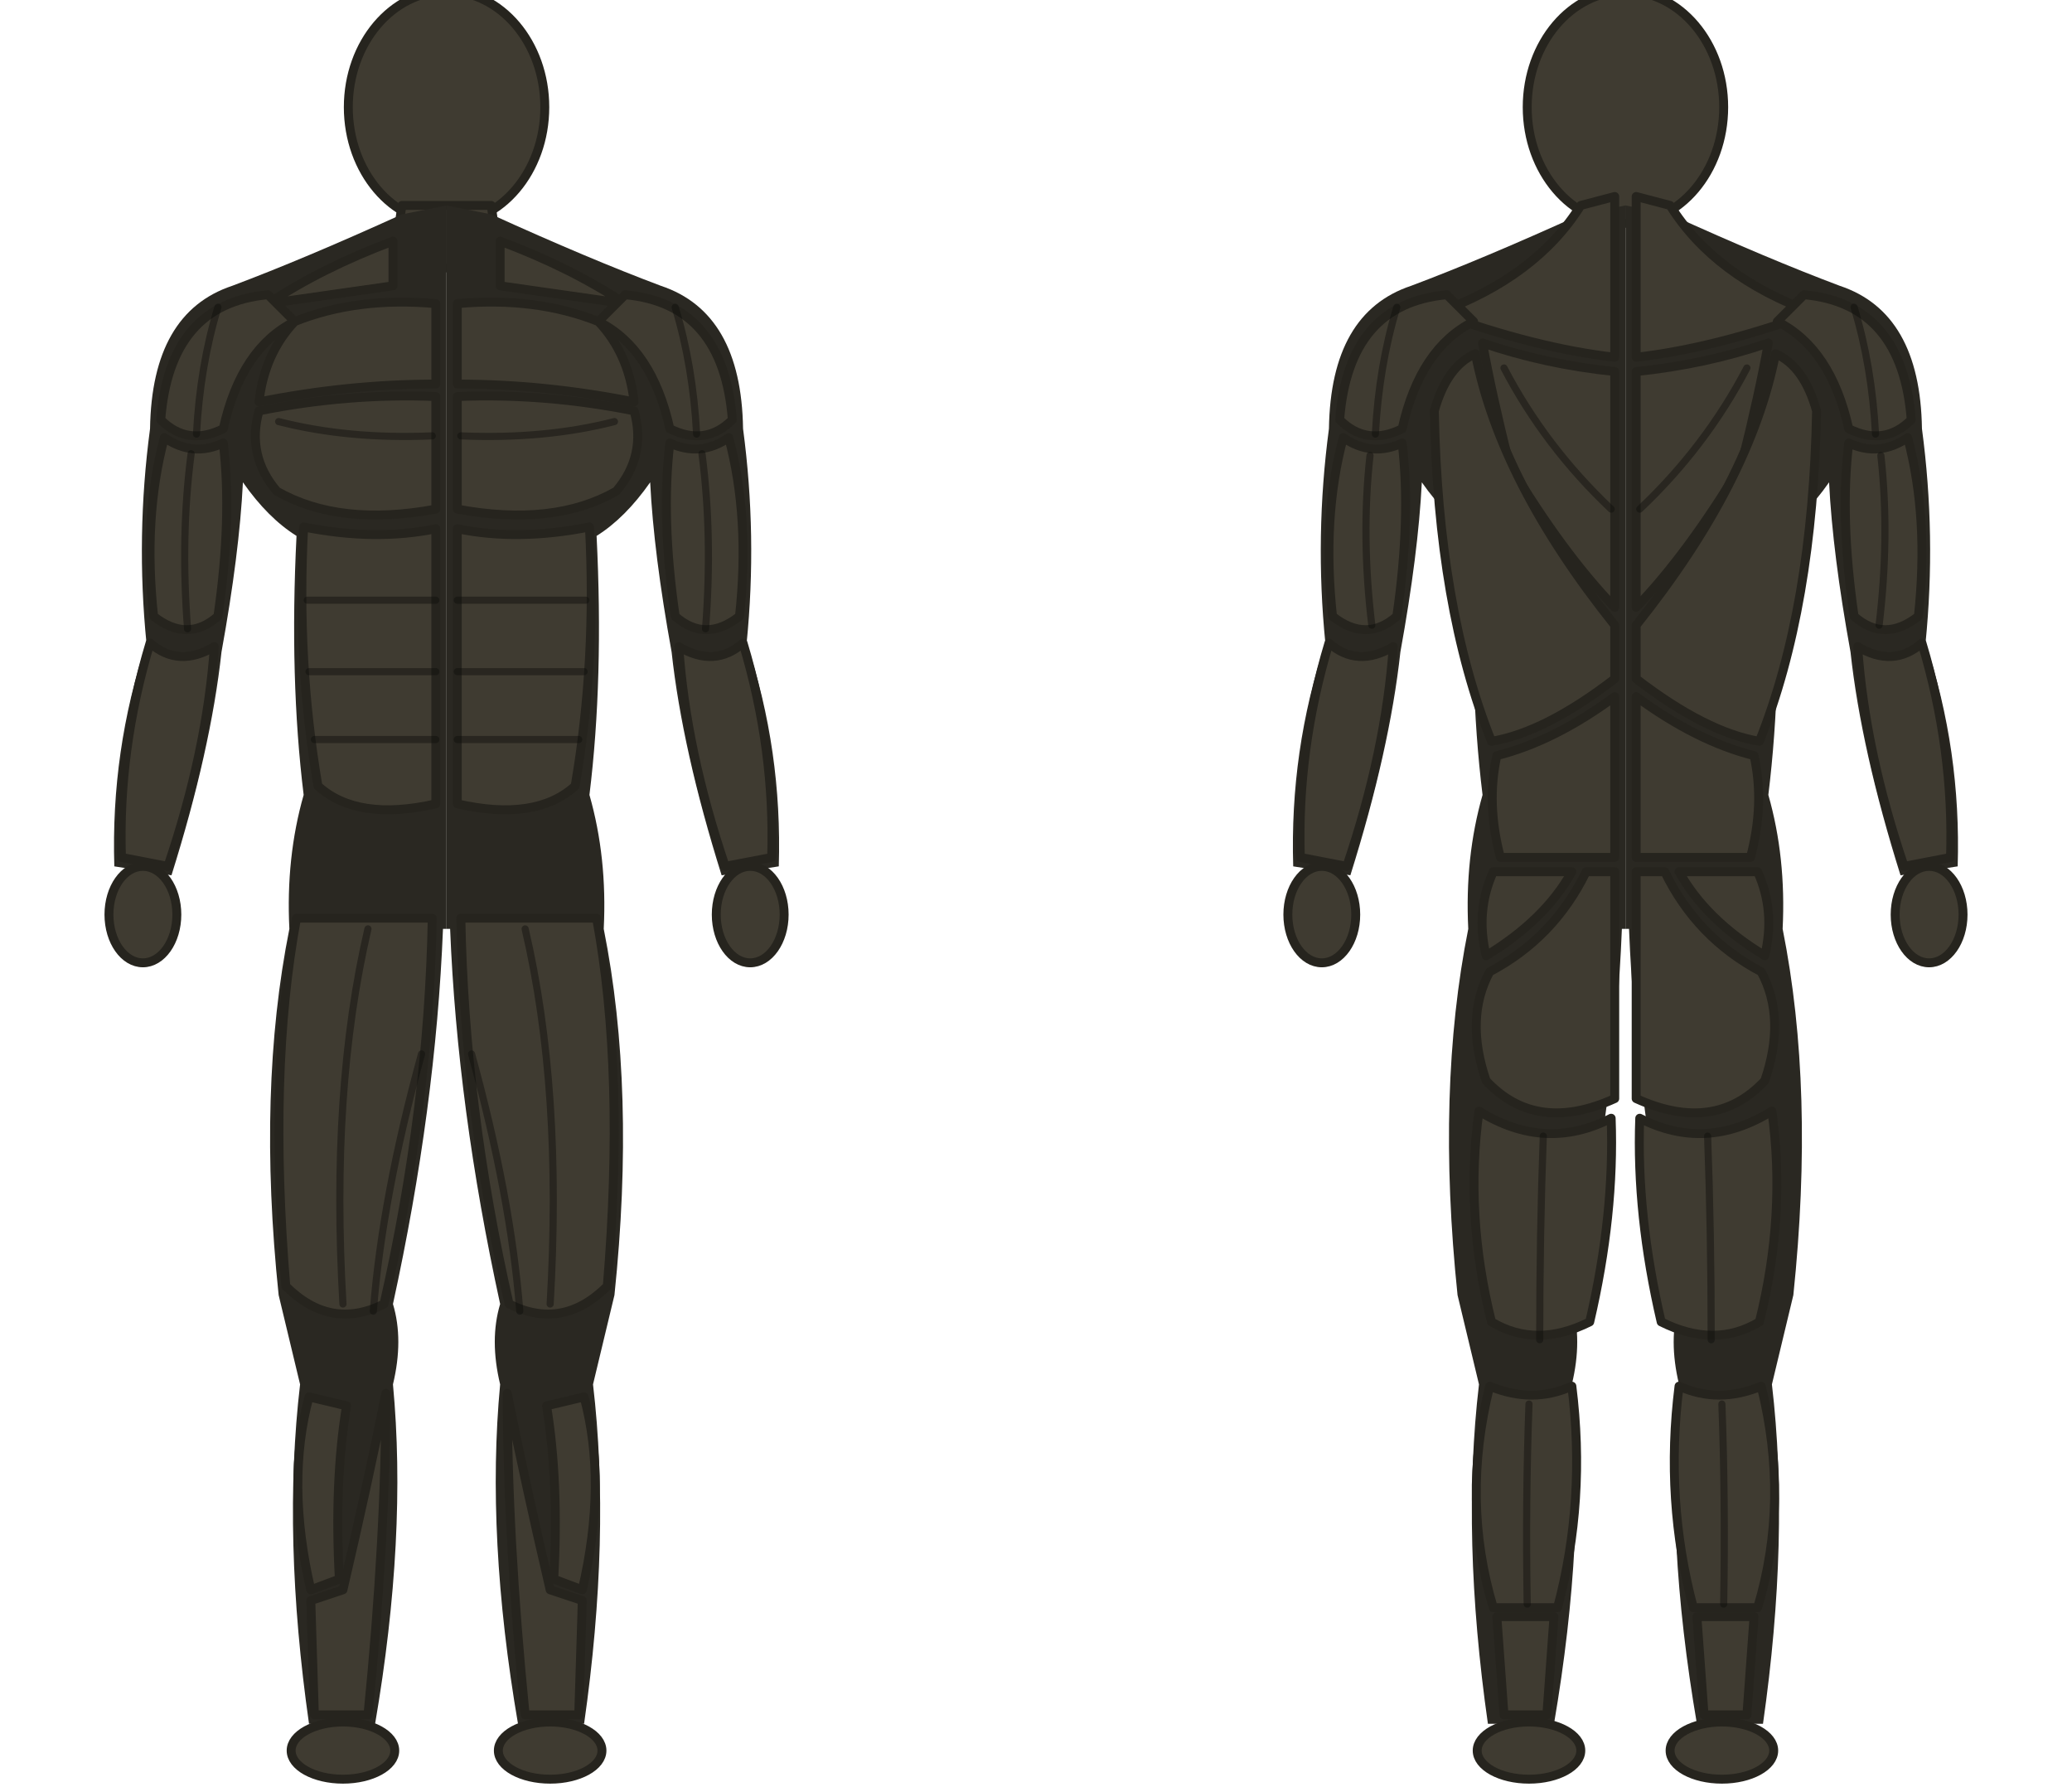
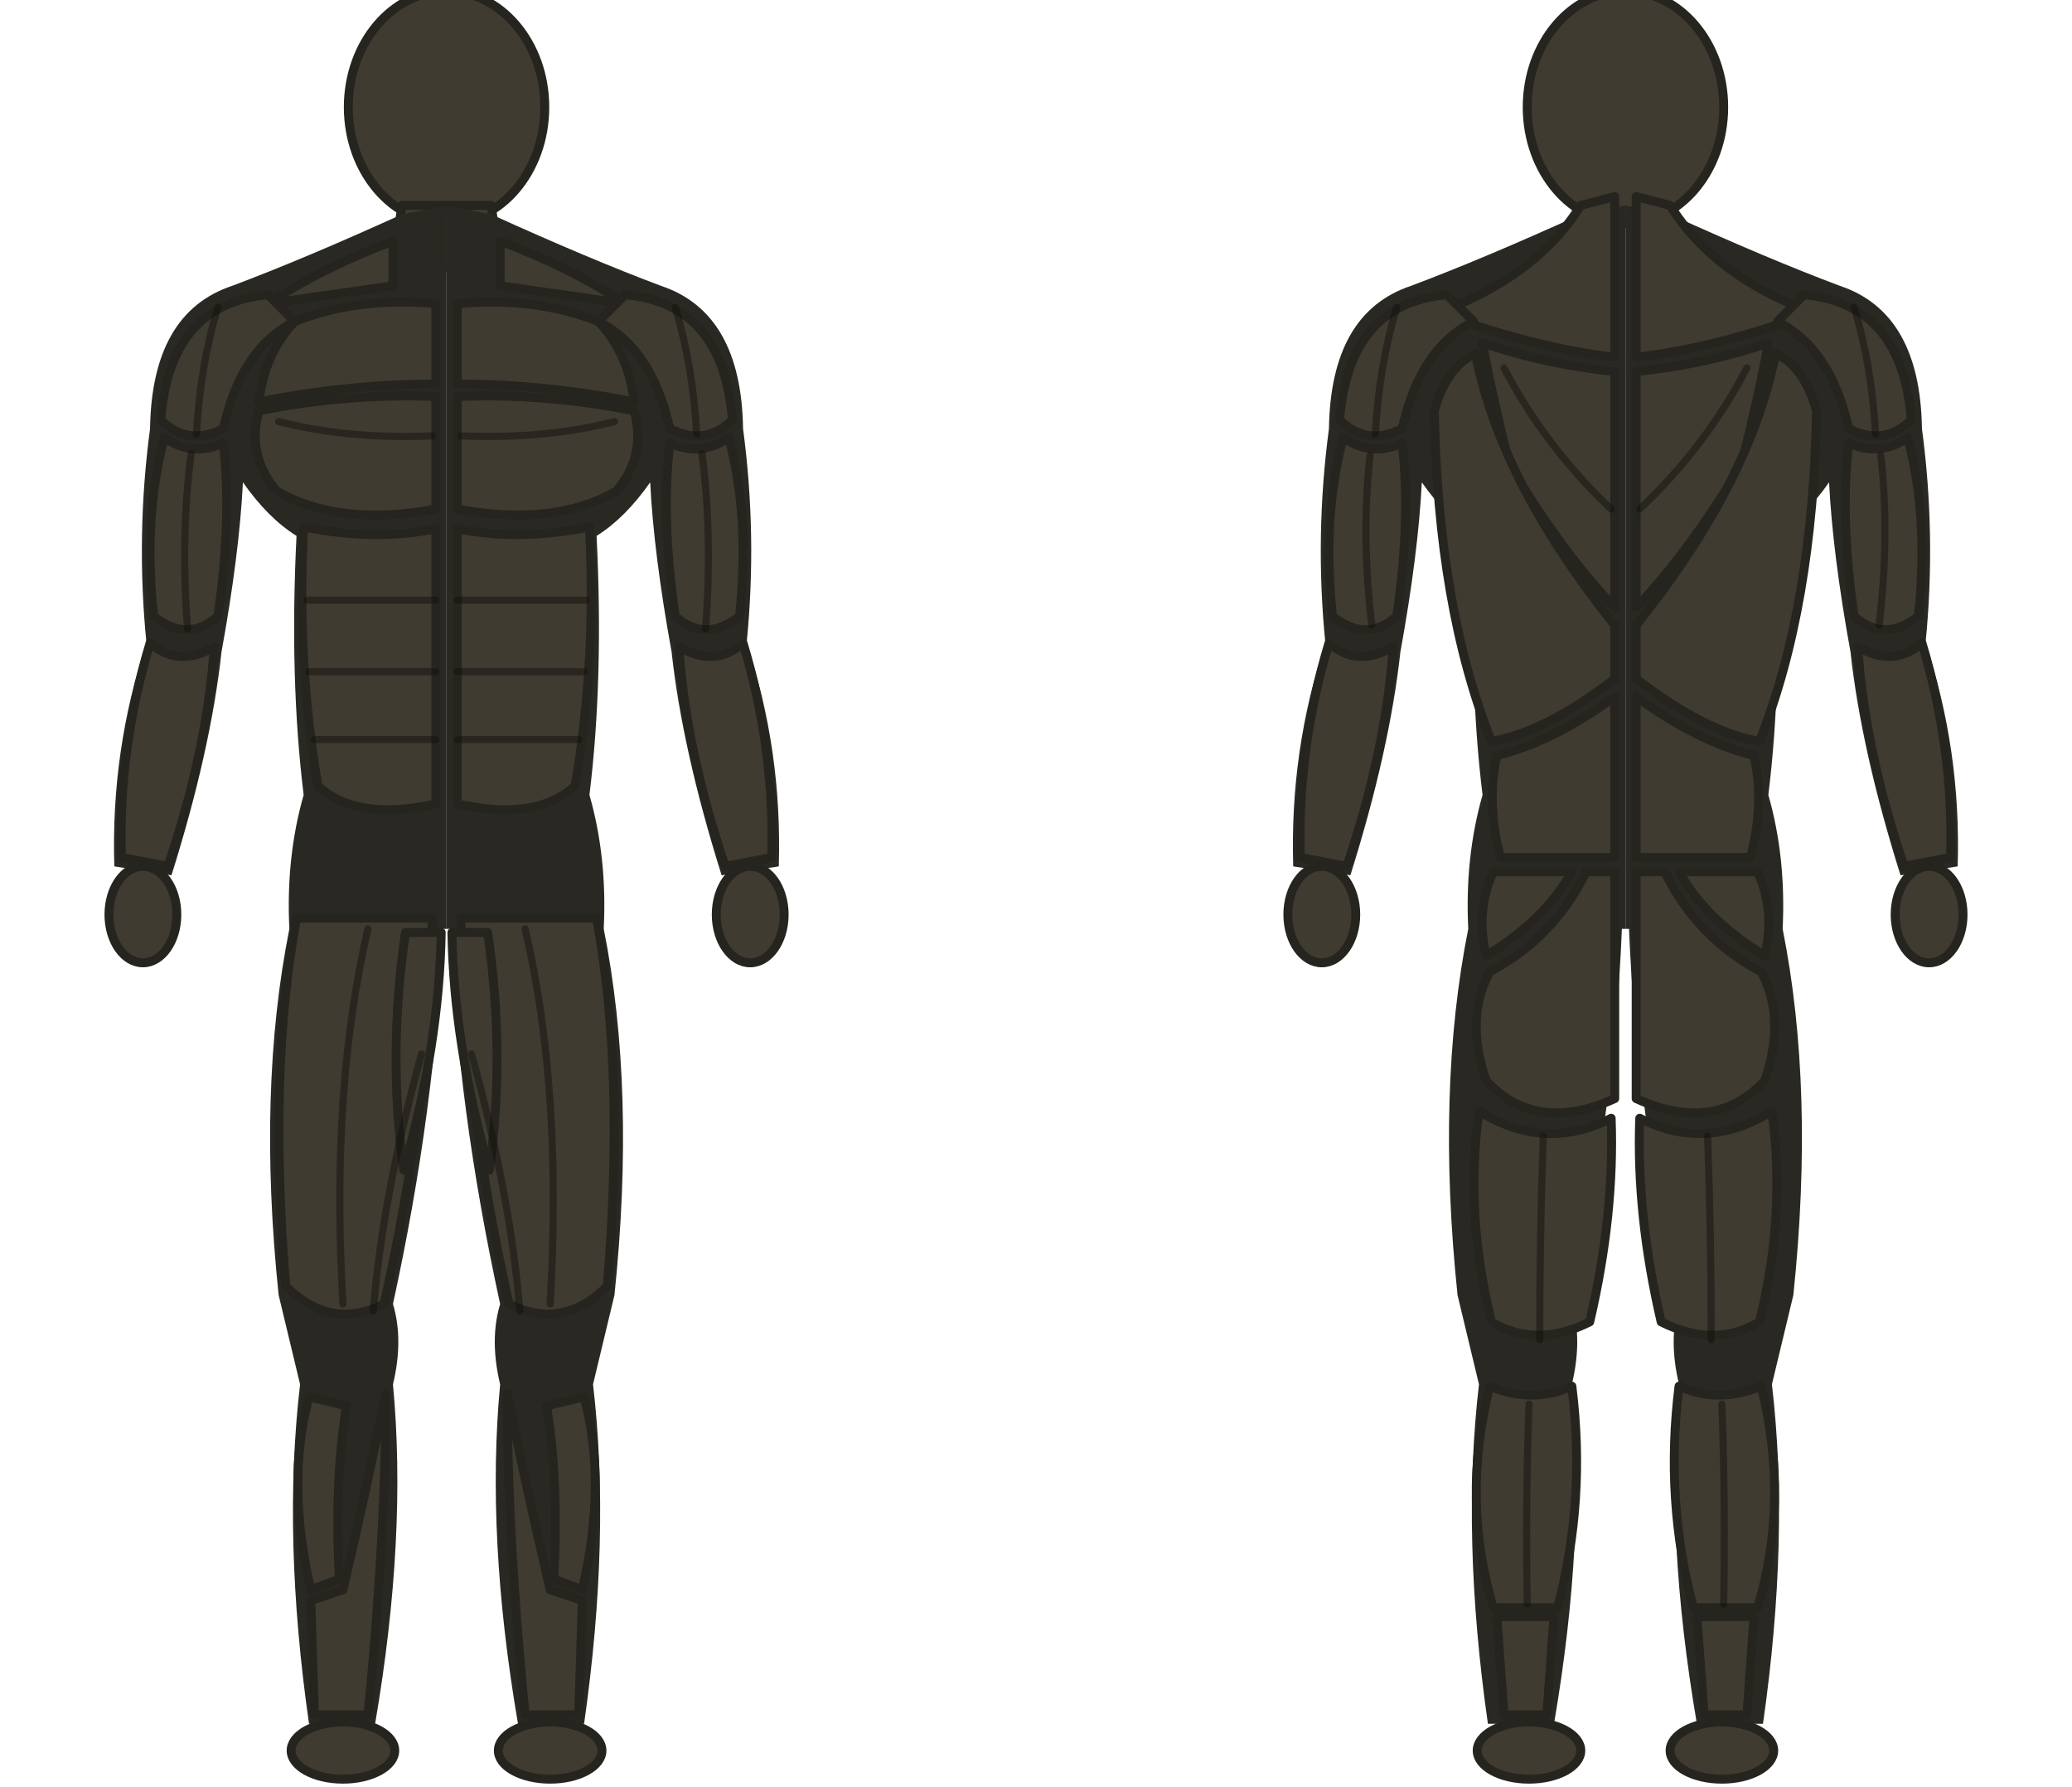
<svg xmlns="http://www.w3.org/2000/svg" class="vk-musculos" viewBox="2 2 116 100" role="img" aria-label="Músculos trabajados">
  <style>[data-zona]{fill:#3F3B31;stroke:#26241E;stroke-width:.5;stroke-linejoin:round}</style>
  <ellipse cx="27" cy="8" rx="5.5" ry="6.5" fill="#3F3B31" stroke="#26241E" stroke-width="0.5" stroke-linejoin="round">
</ellipse>
  <path d="M24.5 13.5 L29.5 13.5 L30 17 L24 17 Z" fill="#3F3B31" stroke="#26241E" stroke-width="0.5" stroke-linejoin="round">
</path>
  <path d="M27 13.5 L24.5 14 Q19 16.5 15 18 Q10.5 19.5 10.4 26 Q9.6 32 10.2 38 Q8.2 44 8.4 50.5 L11.6 51 Q13.8 44 14.4 38.5 Q15.4 33 15.6 29 Q17 31 18.6 32 Q18.2 40 19 46.5 Q18 50 18.2 54 Q16.4 63 17.6 74.5 Q18.2 77 18.8 79.5 Q17.8 88 19.3 98.5 L23 98.5 Q24.8 88 24 79.5 Q24.6 77 24 75 Q26.4 64 26.8 54 L27 54 Z" fill="#2A2822">
</path>
  <path d="M24 15.5 Q20 17 17 19 L24 18 Z" data-zona="trapecio" stroke-width="0.5" stroke-linejoin="round">
</path>
  <path d="M17 18.5 Q11.5 19 11 25.5 Q12.5 27 14.5 26 Q15.5 21.5 18.5 20 Z" data-zona="hombros" stroke-width="0.5" stroke-linejoin="round">
</path>
  <path d="M18.5 20 Q22 18.6 26.4 19 L26.4 23.5 Q21.5 23.5 16.5 24.5 Q16.8 21.8 18.5 20 Z" data-zona="pechoSup" stroke-width="0.5" stroke-linejoin="round">
</path>
  <path d="M16.5 25 Q21.5 24 26.4 24.2 L26.4 30.5 Q21 31.5 17.5 29.5 Q15.8 27.5 16.5 25 Z" data-zona="pechoInf" stroke-width="0.5" stroke-linejoin="round">
</path>
  <path d="M11.2 26.5 Q10 31 10.6 36.5 Q12.5 38 14.2 36.5 Q15 31 14.5 26.8 Q12.8 27.6 11.2 26.5 Z" data-zona="biceps" stroke-width="0.5" stroke-linejoin="round">
</path>
  <path d="M19 31.5 Q23 32.3 26.4 31.6 L26.4 47 Q22 48 19.8 46 Q18.6 39 19 31.5 Z" data-zona="core" stroke-width="0.5" stroke-linejoin="round">
</path>
  <path d="M18.6 53.4 Q17 62 18 74 Q20.5 76.5 23.5 75 Q26 64 26.2 53.4 Z" data-zona="cuadriceps" stroke-width="0.5" stroke-linejoin="round">
+ </path>
+   <path d="M24.7 54.2 L26.7 54.2 Q26.6 60.5 24.6 67.5 Q23.7 61 24.7 54.2 Z" data-zona="aductores" stroke-width="0.5" stroke-linejoin="round">
</path>
  <path d="M10.4 38 Q8.6 44 8.8 50 L11.4 50.5 Q13.6 44 14 38.2 Q12 39.4 10.4 38 Z" fill="#3F3B31" stroke="#26241E" stroke-width="0.5" stroke-linejoin="round">
</path>
  <path d="M19.3 80.2 Q18 85 19.4 91 L21 90.4 Q20.7 85 21.4 80.7 Z" data-zona="gemelos" stroke-width="0.5" stroke-linejoin="round">
</path>
  <path d="M19.4 91.6 L21.2 91 Q22.6 85 23.6 80 Q23.6 88 22.6 98 L19.6 98 Z" fill="#3F3B31" stroke="#26241E" stroke-width="0.5" stroke-linejoin="round">
</path>
  <ellipse cx="10" cy="53.2" rx="1.9" ry="2.7" fill="#3F3B31" stroke="#26241E" stroke-width="0.5" stroke-linejoin="round">
</ellipse>
  <ellipse cx="21.2" cy="100" rx="2.9" ry="1.6" fill="#3F3B31" stroke="#26241E" stroke-width="0.5" stroke-linejoin="round">
</ellipse>
  <path d="M14.2 19.2 Q13.2 22.5 13 26.3" fill="none" stroke="#0E0E0C" stroke-opacity="0.45" stroke-width="0.4" stroke-linecap="round">
</path>
  <path d="M12.7 27.4 Q12.1 32 12.5 37.2" fill="none" stroke="#0E0E0C" stroke-opacity="0.45" stroke-width="0.4" stroke-linecap="round">
</path>
  <path d="M19.2 35.6 L26.4 35.6" fill="none" stroke="#0E0E0C" stroke-opacity="0.45" stroke-width="0.4" stroke-linecap="round">
</path>
  <path d="M19.3 39.6 L26.4 39.6" fill="none" stroke="#0E0E0C" stroke-opacity="0.45" stroke-width="0.4" stroke-linecap="round">
</path>
  <path d="M19.6 43.4 L26.4 43.4" fill="none" stroke="#0E0E0C" stroke-opacity="0.45" stroke-width="0.4" stroke-linecap="round">
</path>
  <path d="M22.6 54 Q20.5 63 21.2 75" fill="none" stroke="#0E0E0C" stroke-opacity="0.45" stroke-width="0.4" stroke-linecap="round">
</path>
  <path d="M25.6 61 Q23.4 69 22.9 75.4" fill="none" stroke="#0E0E0C" stroke-opacity="0.45" stroke-width="0.4" stroke-linecap="round">
</path>
  <path d="M17.6 25.6 Q21.5 26.6 26.2 26.4" fill="none" stroke="#0E0E0C" stroke-opacity="0.45" stroke-width="0.4" stroke-linecap="round">
</path>
  <g transform="matrix(-1 0 0 1 54 0)">
    <path d="M27 13.5 L24.5 14 Q19 16.5 15 18 Q10.5 19.5 10.4 26 Q9.6 32 10.2 38 Q8.2 44 8.4 50.5 L11.6 51 Q13.8 44 14.4 38.5 Q15.4 33 15.6 29 Q17 31 18.6 32 Q18.2 40 19 46.5 Q18 50 18.2 54 Q16.4 63 17.6 74.5 Q18.2 77 18.8 79.5 Q17.8 88 19.3 98.5 L23 98.5 Q24.8 88 24 79.5 Q24.6 77 24 75 Q26.4 64 26.8 54 L27 54 Z" fill="#2A2822">
</path>
    <path d="M24 15.5 Q20 17 17 19 L24 18 Z" data-zona="trapecio" stroke-width="0.5" stroke-linejoin="round">
</path>
    <path d="M17 18.5 Q11.5 19 11 25.5 Q12.5 27 14.5 26 Q15.5 21.5 18.5 20 Z" data-zona="hombros" stroke-width="0.5" stroke-linejoin="round">
</path>
    <path d="M18.5 20 Q22 18.6 26.4 19 L26.4 23.5 Q21.5 23.5 16.5 24.5 Q16.8 21.8 18.5 20 Z" data-zona="pechoSup" stroke-width="0.5" stroke-linejoin="round">
</path>
    <path d="M16.5 25 Q21.5 24 26.4 24.2 L26.4 30.5 Q21 31.5 17.5 29.5 Q15.8 27.5 16.5 25 Z" data-zona="pechoInf" stroke-width="0.5" stroke-linejoin="round">
</path>
    <path d="M11.2 26.5 Q10 31 10.6 36.5 Q12.5 38 14.2 36.5 Q15 31 14.5 26.8 Q12.8 27.6 11.2 26.5 Z" data-zona="biceps" stroke-width="0.5" stroke-linejoin="round">
</path>
    <path d="M19 31.5 Q23 32.3 26.4 31.6 L26.4 47 Q22 48 19.8 46 Q18.6 39 19 31.5 Z" data-zona="core" stroke-width="0.5" stroke-linejoin="round">
</path>
    <path d="M18.6 53.4 Q17 62 18 74 Q20.5 76.5 23.5 75 Q26 64 26.2 53.4 Z" data-zona="cuadriceps" stroke-width="0.5" stroke-linejoin="round">
+ </path>
+     <path d="M24.7 54.2 L26.7 54.2 Q26.6 60.5 24.6 67.5 Q23.7 61 24.7 54.2 Z" data-zona="aductores" stroke-width="0.5" stroke-linejoin="round">
</path>
    <path d="M10.4 38 Q8.6 44 8.8 50 L11.4 50.5 Q13.6 44 14 38.2 Q12 39.4 10.4 38 Z" fill="#3F3B31" stroke="#26241E" stroke-width="0.5" stroke-linejoin="round">
</path>
    <path d="M19.3 80.2 Q18 85 19.4 91 L21 90.4 Q20.7 85 21.4 80.7 Z" data-zona="gemelos" stroke-width="0.5" stroke-linejoin="round">
</path>
    <path d="M19.4 91.6 L21.2 91 Q22.6 85 23.6 80 Q23.6 88 22.6 98 L19.6 98 Z" fill="#3F3B31" stroke="#26241E" stroke-width="0.5" stroke-linejoin="round">
</path>
    <ellipse cx="10" cy="53.2" rx="1.9" ry="2.7" fill="#3F3B31" stroke="#26241E" stroke-width="0.5" stroke-linejoin="round">
</ellipse>
    <ellipse cx="21.2" cy="100" rx="2.9" ry="1.6" fill="#3F3B31" stroke="#26241E" stroke-width="0.5" stroke-linejoin="round">
</ellipse>
    <path d="M14.2 19.2 Q13.2 22.5 13 26.3" fill="none" stroke="#0E0E0C" stroke-opacity="0.45" stroke-width="0.4" stroke-linecap="round">
</path>
    <path d="M12.7 27.4 Q12.1 32 12.5 37.2" fill="none" stroke="#0E0E0C" stroke-opacity="0.45" stroke-width="0.4" stroke-linecap="round">
</path>
    <path d="M19.2 35.6 L26.4 35.6" fill="none" stroke="#0E0E0C" stroke-opacity="0.45" stroke-width="0.4" stroke-linecap="round">
</path>
    <path d="M19.3 39.6 L26.4 39.6" fill="none" stroke="#0E0E0C" stroke-opacity="0.45" stroke-width="0.4" stroke-linecap="round">
</path>
    <path d="M19.6 43.4 L26.4 43.4" fill="none" stroke="#0E0E0C" stroke-opacity="0.45" stroke-width="0.4" stroke-linecap="round">
</path>
    <path d="M22.6 54 Q20.5 63 21.2 75" fill="none" stroke="#0E0E0C" stroke-opacity="0.45" stroke-width="0.4" stroke-linecap="round">
</path>
    <path d="M25.6 61 Q23.4 69 22.9 75.4" fill="none" stroke="#0E0E0C" stroke-opacity="0.45" stroke-width="0.4" stroke-linecap="round">
</path>
    <path d="M17.6 25.6 Q21.5 26.6 26.2 26.4" fill="none" stroke="#0E0E0C" stroke-opacity="0.45" stroke-width="0.4" stroke-linecap="round">
</path>
  </g>
  <ellipse cx="93" cy="8" rx="5.5" ry="6.5" fill="#3F3B31" stroke="#26241E" stroke-width="0.5" stroke-linejoin="round">
</ellipse>
  <path d="M93 13.5 L90.5 14 Q85 16.5 81 18 Q76.5 19.5 76.4 26 Q75.6 32 76.2 38 Q74.2 44 74.4 50.5 L77.6 51 Q79.8 44 80.4 38.5 Q81.4 33 81.6 29 Q83 31 84.6 32 Q84.2 40 85 46.5 Q84 50 84.2 54 Q82.4 63 83.6 74.5 Q84.2 77 84.8 79.5 Q83.8 88 85.3 98.5 L89 98.5 Q90.8 88 90 79.5 Q90.6 77 90 75 Q92.4 64 92.8 54 L93 54 Z" fill="#2A2822">
</path>
  <path d="M92.4 13 L92.4 22 Q88 21.5 82.5 19.5 Q88 17.5 90.5 13.5 Z" data-zona="trapecio" stroke-width="0.5" stroke-linejoin="round">
</path>
  <path d="M83 18.5 Q77.5 19 77 25.5 Q78.5 27 80.5 26 Q81.5 21.5 84.5 20 Z" data-zona="hombros" stroke-width="0.5" stroke-linejoin="round">
</path>
  <path d="M92.4 22.8 L92.4 36 Q89.5 33 86.5 28 Q85.5 24 85 21.2 Q88.5 22.4 92.4 22.8 Z" data-zona="espaldaMedia" stroke-width="0.5" stroke-linejoin="round">
</path>
  <path d="M84.6 21.8 Q86 29 92.4 37 L92.4 40 Q88.5 43 85.5 43.5 Q82.5 36 82.3 25 Q83 22.5 84.6 21.8 Z" data-zona="dorsales" stroke-width="0.5" stroke-linejoin="round">
</path>
  <path d="M85.8 44.3 Q89 43.5 92.4 41 L92.4 50 L86 50 Q85.2 47 85.8 44.3 Z" data-zona="lumbar" stroke-width="0.5" stroke-linejoin="round">
</path>
  <path d="M77.2 26.5 Q76 31 76.6 36.5 Q78.5 38 80.2 36.5 Q81 31 80.5 26.8 Q78.8 27.6 77.2 26.5 Z" data-zona="triceps" stroke-width="0.5" stroke-linejoin="round">
</path>
  <path d="M76.4 38 Q74.6 44 74.8 50 L77.4 50.5 Q79.6 44 80 38.2 Q78 39.4 76.4 38 Z" fill="#3F3B31" stroke="#26241E" stroke-width="0.5" stroke-linejoin="round">
</path>
  <path d="M85.6 50.8 L90 50.8 Q88.5 53.5 85.2 55.5 Q84.6 53 85.6 50.8 Z" data-zona="gluteoMedio" stroke-width="0.5" stroke-linejoin="round">
</path>
  <path d="M90.8 50.8 L92.4 50.8 L92.4 63.5 Q88 65.5 85.2 62.5 Q84 59 85.4 56.4 Q89 54.5 90.8 50.8 Z" data-zona="gluteoMayor" stroke-width="0.5" stroke-linejoin="round">
</path>
  <path d="M84.8 64.2 Q88.5 66.5 92.2 64.6 Q92.4 70 91 76 Q88 77.5 85.5 76 Q84 70 84.8 64.2 Z" data-zona="isquios" stroke-width="0.5" stroke-linejoin="round">
</path>
  <path d="M85.4 79.6 Q83.8 86 85.6 92 L89.2 92 Q90.8 86 90 79.6 Q87.8 80.6 85.4 79.6 Z" data-zona="gemelos" stroke-width="0.5" stroke-linejoin="round">
</path>
  <path d="M85.8 92.5 L89 92.5 L88.6 98 L86.2 98 Z" fill="#3F3B31" stroke="#26241E" stroke-width="0.5" stroke-linejoin="round">
</path>
  <ellipse cx="76" cy="53.2" rx="1.9" ry="2.7" fill="#3F3B31" stroke="#26241E" stroke-width="0.5" stroke-linejoin="round">
</ellipse>
  <ellipse cx="87.6" cy="100" rx="2.9" ry="1.6" fill="#3F3B31" stroke="#26241E" stroke-width="0.5" stroke-linejoin="round">
</ellipse>
  <path d="M80.2 19.2 Q79.2 22.5 79 26.3" fill="none" stroke="#0E0E0C" stroke-opacity="0.45" stroke-width="0.4" stroke-linecap="round">
</path>
  <path d="M78.7 27.5 Q78.2 32 78.8 37" fill="none" stroke="#0E0E0C" stroke-opacity="0.45" stroke-width="0.4" stroke-linecap="round">
</path>
  <path d="M88.4 65.6 Q88.2 71 88.2 77" fill="none" stroke="#0E0E0C" stroke-opacity="0.45" stroke-width="0.4" stroke-linecap="round">
</path>
  <path d="M87.6 80.6 Q87.4 86 87.5 91.8" fill="none" stroke="#0E0E0C" stroke-opacity="0.45" stroke-width="0.4" stroke-linecap="round">
</path>
  <path d="M86.2 22.6 Q88.5 27 92.2 30.5" fill="none" stroke="#0E0E0C" stroke-opacity="0.45" stroke-width="0.4" stroke-linecap="round">
</path>
  <g transform="matrix(-1 0 0 1 186 0)">
    <path d="M93 13.5 L90.5 14 Q85 16.5 81 18 Q76.5 19.5 76.4 26 Q75.6 32 76.2 38 Q74.2 44 74.4 50.5 L77.6 51 Q79.8 44 80.4 38.5 Q81.4 33 81.6 29 Q83 31 84.6 32 Q84.2 40 85 46.5 Q84 50 84.2 54 Q82.4 63 83.6 74.5 Q84.2 77 84.8 79.5 Q83.8 88 85.3 98.5 L89 98.5 Q90.8 88 90 79.5 Q90.6 77 90 75 Q92.4 64 92.8 54 L93 54 Z" fill="#2A2822">
</path>
    <path d="M92.4 13 L92.4 22 Q88 21.5 82.5 19.5 Q88 17.5 90.5 13.5 Z" data-zona="trapecio" stroke-width="0.5" stroke-linejoin="round">
</path>
    <path d="M83 18.5 Q77.5 19 77 25.5 Q78.5 27 80.5 26 Q81.5 21.5 84.5 20 Z" data-zona="hombros" stroke-width="0.5" stroke-linejoin="round">
</path>
    <path d="M92.4 22.8 L92.4 36 Q89.5 33 86.5 28 Q85.5 24 85 21.2 Q88.5 22.4 92.4 22.8 Z" data-zona="espaldaMedia" stroke-width="0.5" stroke-linejoin="round">
</path>
    <path d="M84.6 21.8 Q86 29 92.4 37 L92.4 40 Q88.5 43 85.5 43.5 Q82.5 36 82.3 25 Q83 22.5 84.6 21.8 Z" data-zona="dorsales" stroke-width="0.5" stroke-linejoin="round">
</path>
    <path d="M85.8 44.3 Q89 43.5 92.4 41 L92.4 50 L86 50 Q85.2 47 85.8 44.3 Z" data-zona="lumbar" stroke-width="0.5" stroke-linejoin="round">
</path>
    <path d="M77.2 26.5 Q76 31 76.6 36.5 Q78.5 38 80.2 36.5 Q81 31 80.5 26.8 Q78.8 27.6 77.2 26.5 Z" data-zona="triceps" stroke-width="0.5" stroke-linejoin="round">
</path>
    <path d="M76.4 38 Q74.6 44 74.8 50 L77.4 50.5 Q79.6 44 80 38.2 Q78 39.4 76.4 38 Z" fill="#3F3B31" stroke="#26241E" stroke-width="0.5" stroke-linejoin="round">
</path>
    <path d="M85.6 50.8 L90 50.8 Q88.5 53.5 85.2 55.5 Q84.6 53 85.6 50.8 Z" data-zona="gluteoMedio" stroke-width="0.5" stroke-linejoin="round">
</path>
    <path d="M90.8 50.8 L92.4 50.8 L92.4 63.5 Q88 65.5 85.2 62.5 Q84 59 85.4 56.4 Q89 54.5 90.8 50.8 Z" data-zona="gluteoMayor" stroke-width="0.5" stroke-linejoin="round">
</path>
    <path d="M84.8 64.2 Q88.5 66.5 92.2 64.6 Q92.4 70 91 76 Q88 77.5 85.5 76 Q84 70 84.8 64.2 Z" data-zona="isquios" stroke-width="0.5" stroke-linejoin="round">
</path>
    <path d="M85.4 79.6 Q83.8 86 85.6 92 L89.2 92 Q90.8 86 90 79.6 Q87.8 80.6 85.4 79.6 Z" data-zona="gemelos" stroke-width="0.5" stroke-linejoin="round">
</path>
    <path d="M85.8 92.5 L89 92.5 L88.6 98 L86.2 98 Z" fill="#3F3B31" stroke="#26241E" stroke-width="0.5" stroke-linejoin="round">
</path>
    <ellipse cx="76" cy="53.2" rx="1.9" ry="2.7" fill="#3F3B31" stroke="#26241E" stroke-width="0.5" stroke-linejoin="round">
</ellipse>
    <ellipse cx="87.6" cy="100" rx="2.9" ry="1.6" fill="#3F3B31" stroke="#26241E" stroke-width="0.5" stroke-linejoin="round">
</ellipse>
    <path d="M80.2 19.2 Q79.2 22.5 79 26.3" fill="none" stroke="#0E0E0C" stroke-opacity="0.45" stroke-width="0.4" stroke-linecap="round">
</path>
    <path d="M78.7 27.5 Q78.2 32 78.8 37" fill="none" stroke="#0E0E0C" stroke-opacity="0.45" stroke-width="0.4" stroke-linecap="round">
</path>
    <path d="M88.4 65.6 Q88.2 71 88.2 77" fill="none" stroke="#0E0E0C" stroke-opacity="0.45" stroke-width="0.4" stroke-linecap="round">
</path>
    <path d="M87.6 80.6 Q87.4 86 87.5 91.8" fill="none" stroke="#0E0E0C" stroke-opacity="0.45" stroke-width="0.4" stroke-linecap="round">
</path>
    <path d="M86.2 22.6 Q88.5 27 92.2 30.5" fill="none" stroke="#0E0E0C" stroke-opacity="0.45" stroke-width="0.4" stroke-linecap="round">
</path>
  </g>
</svg>
